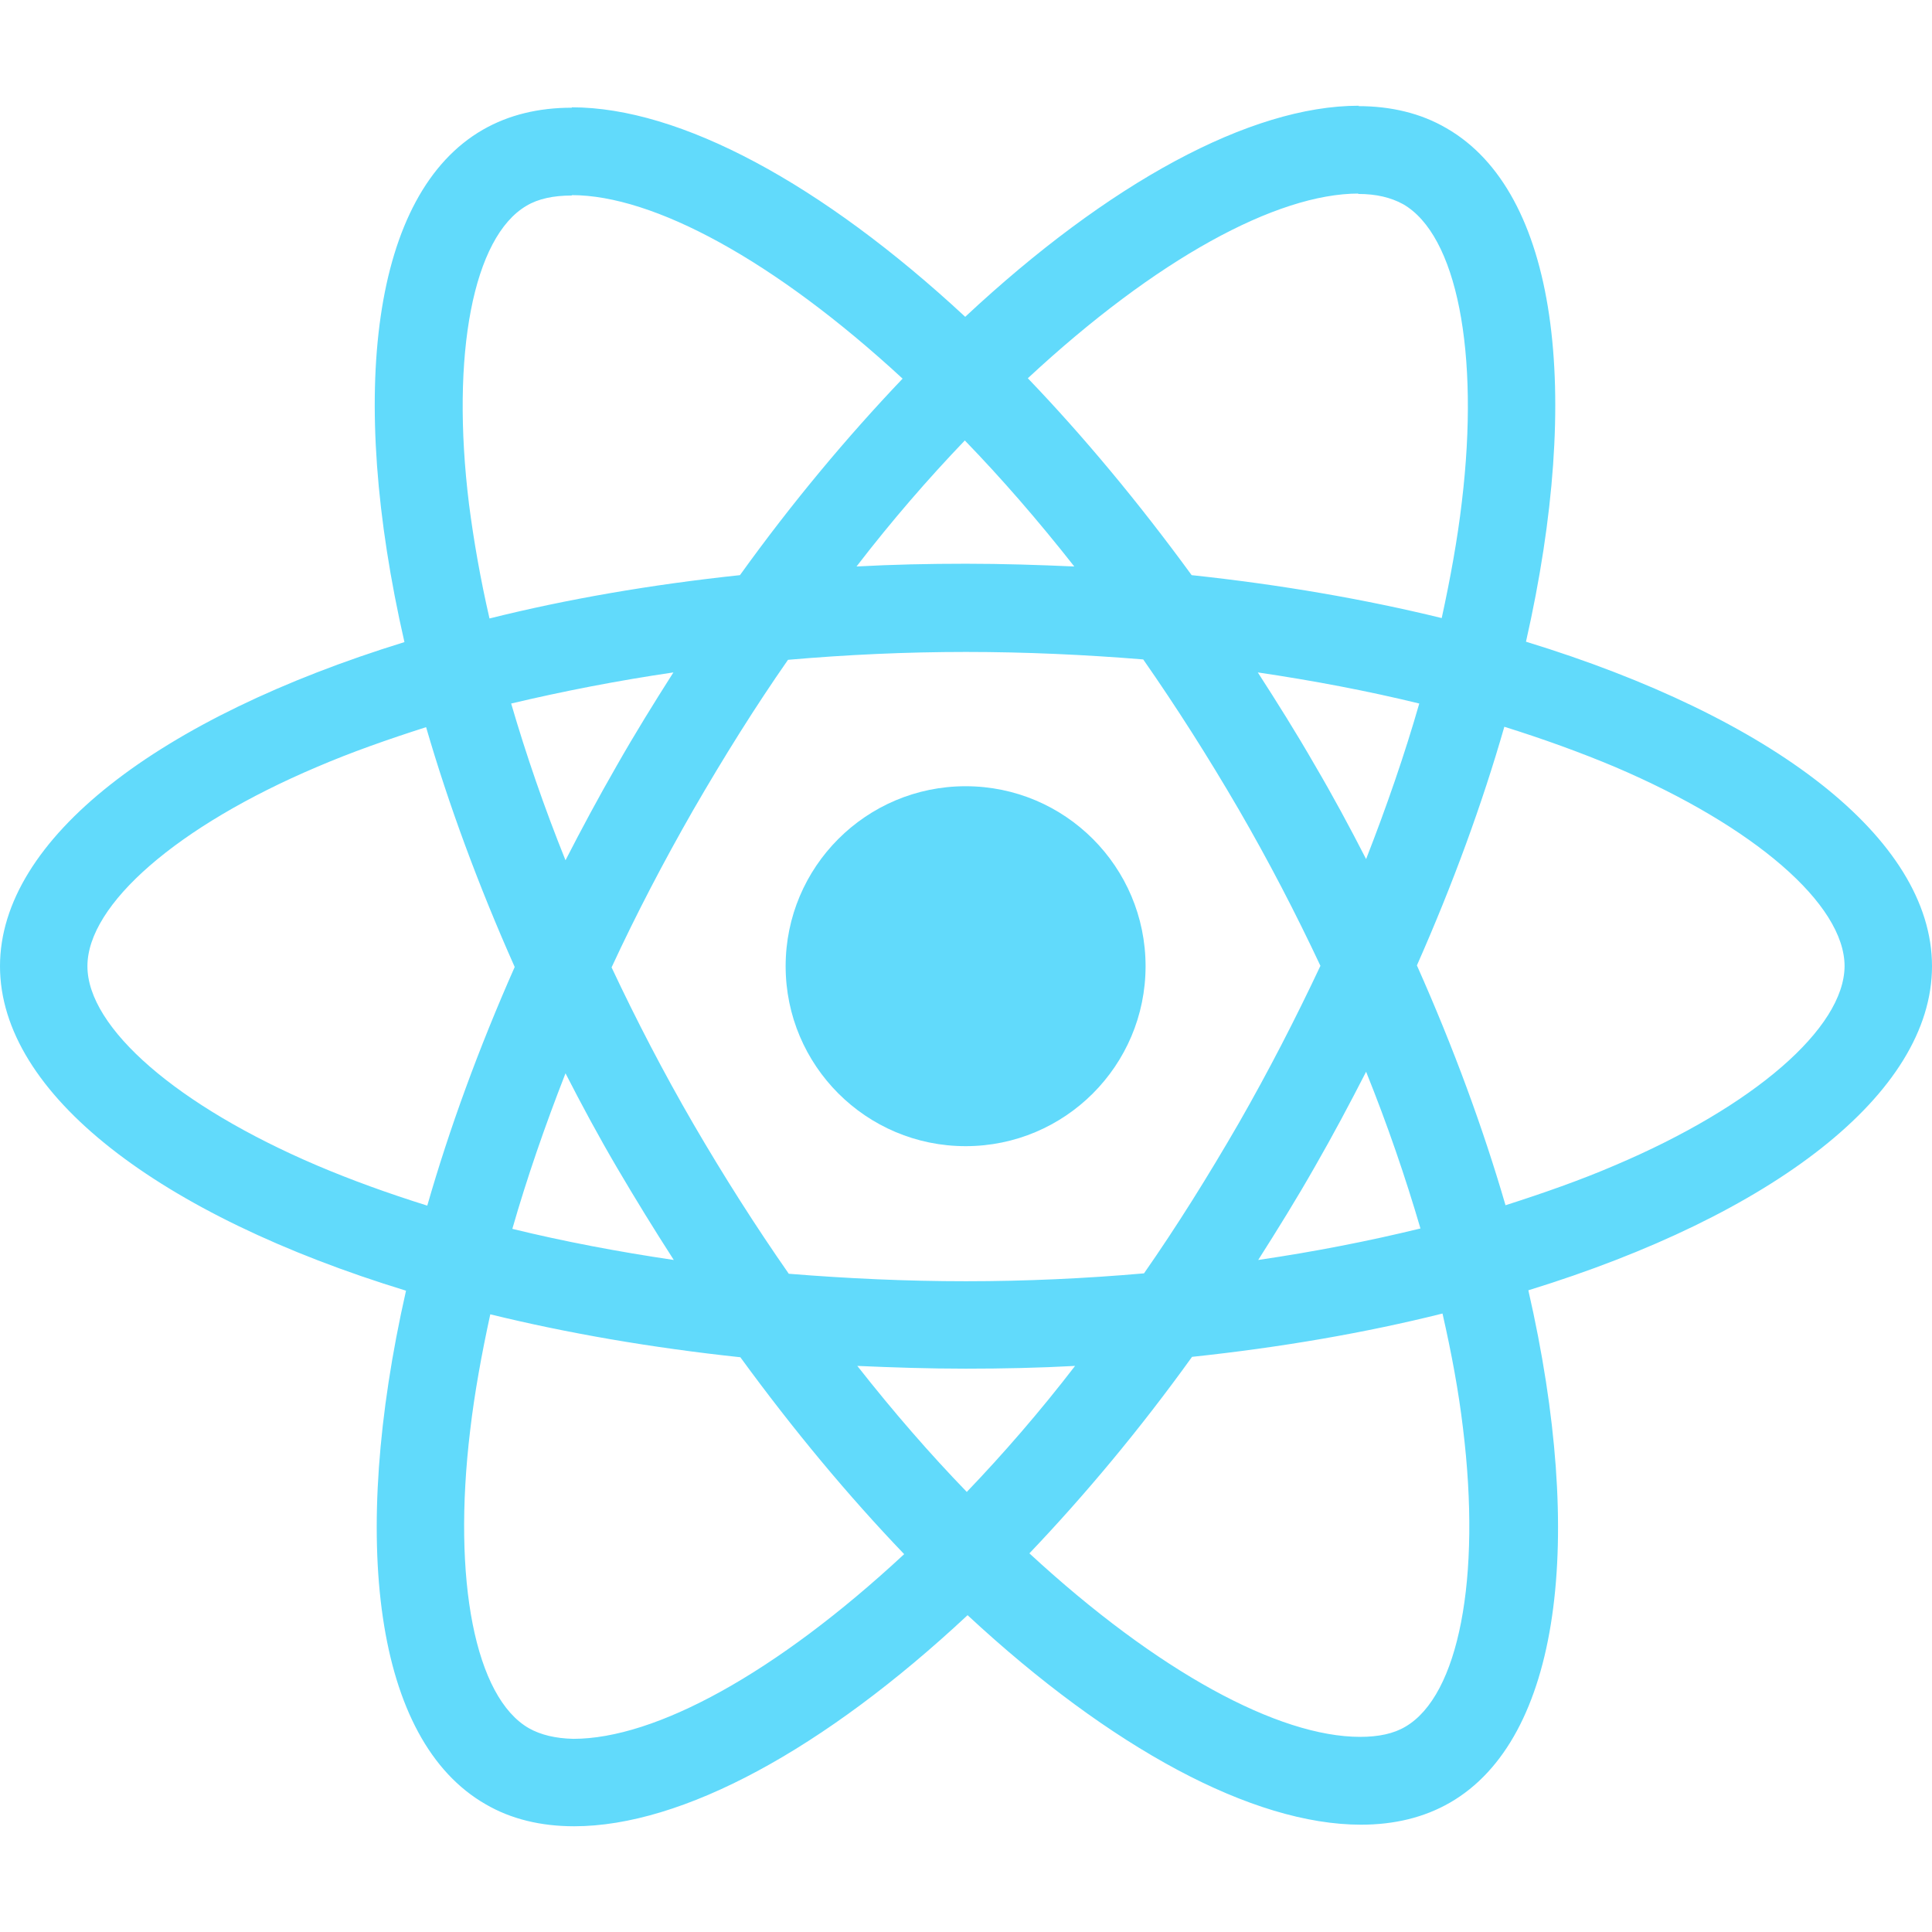
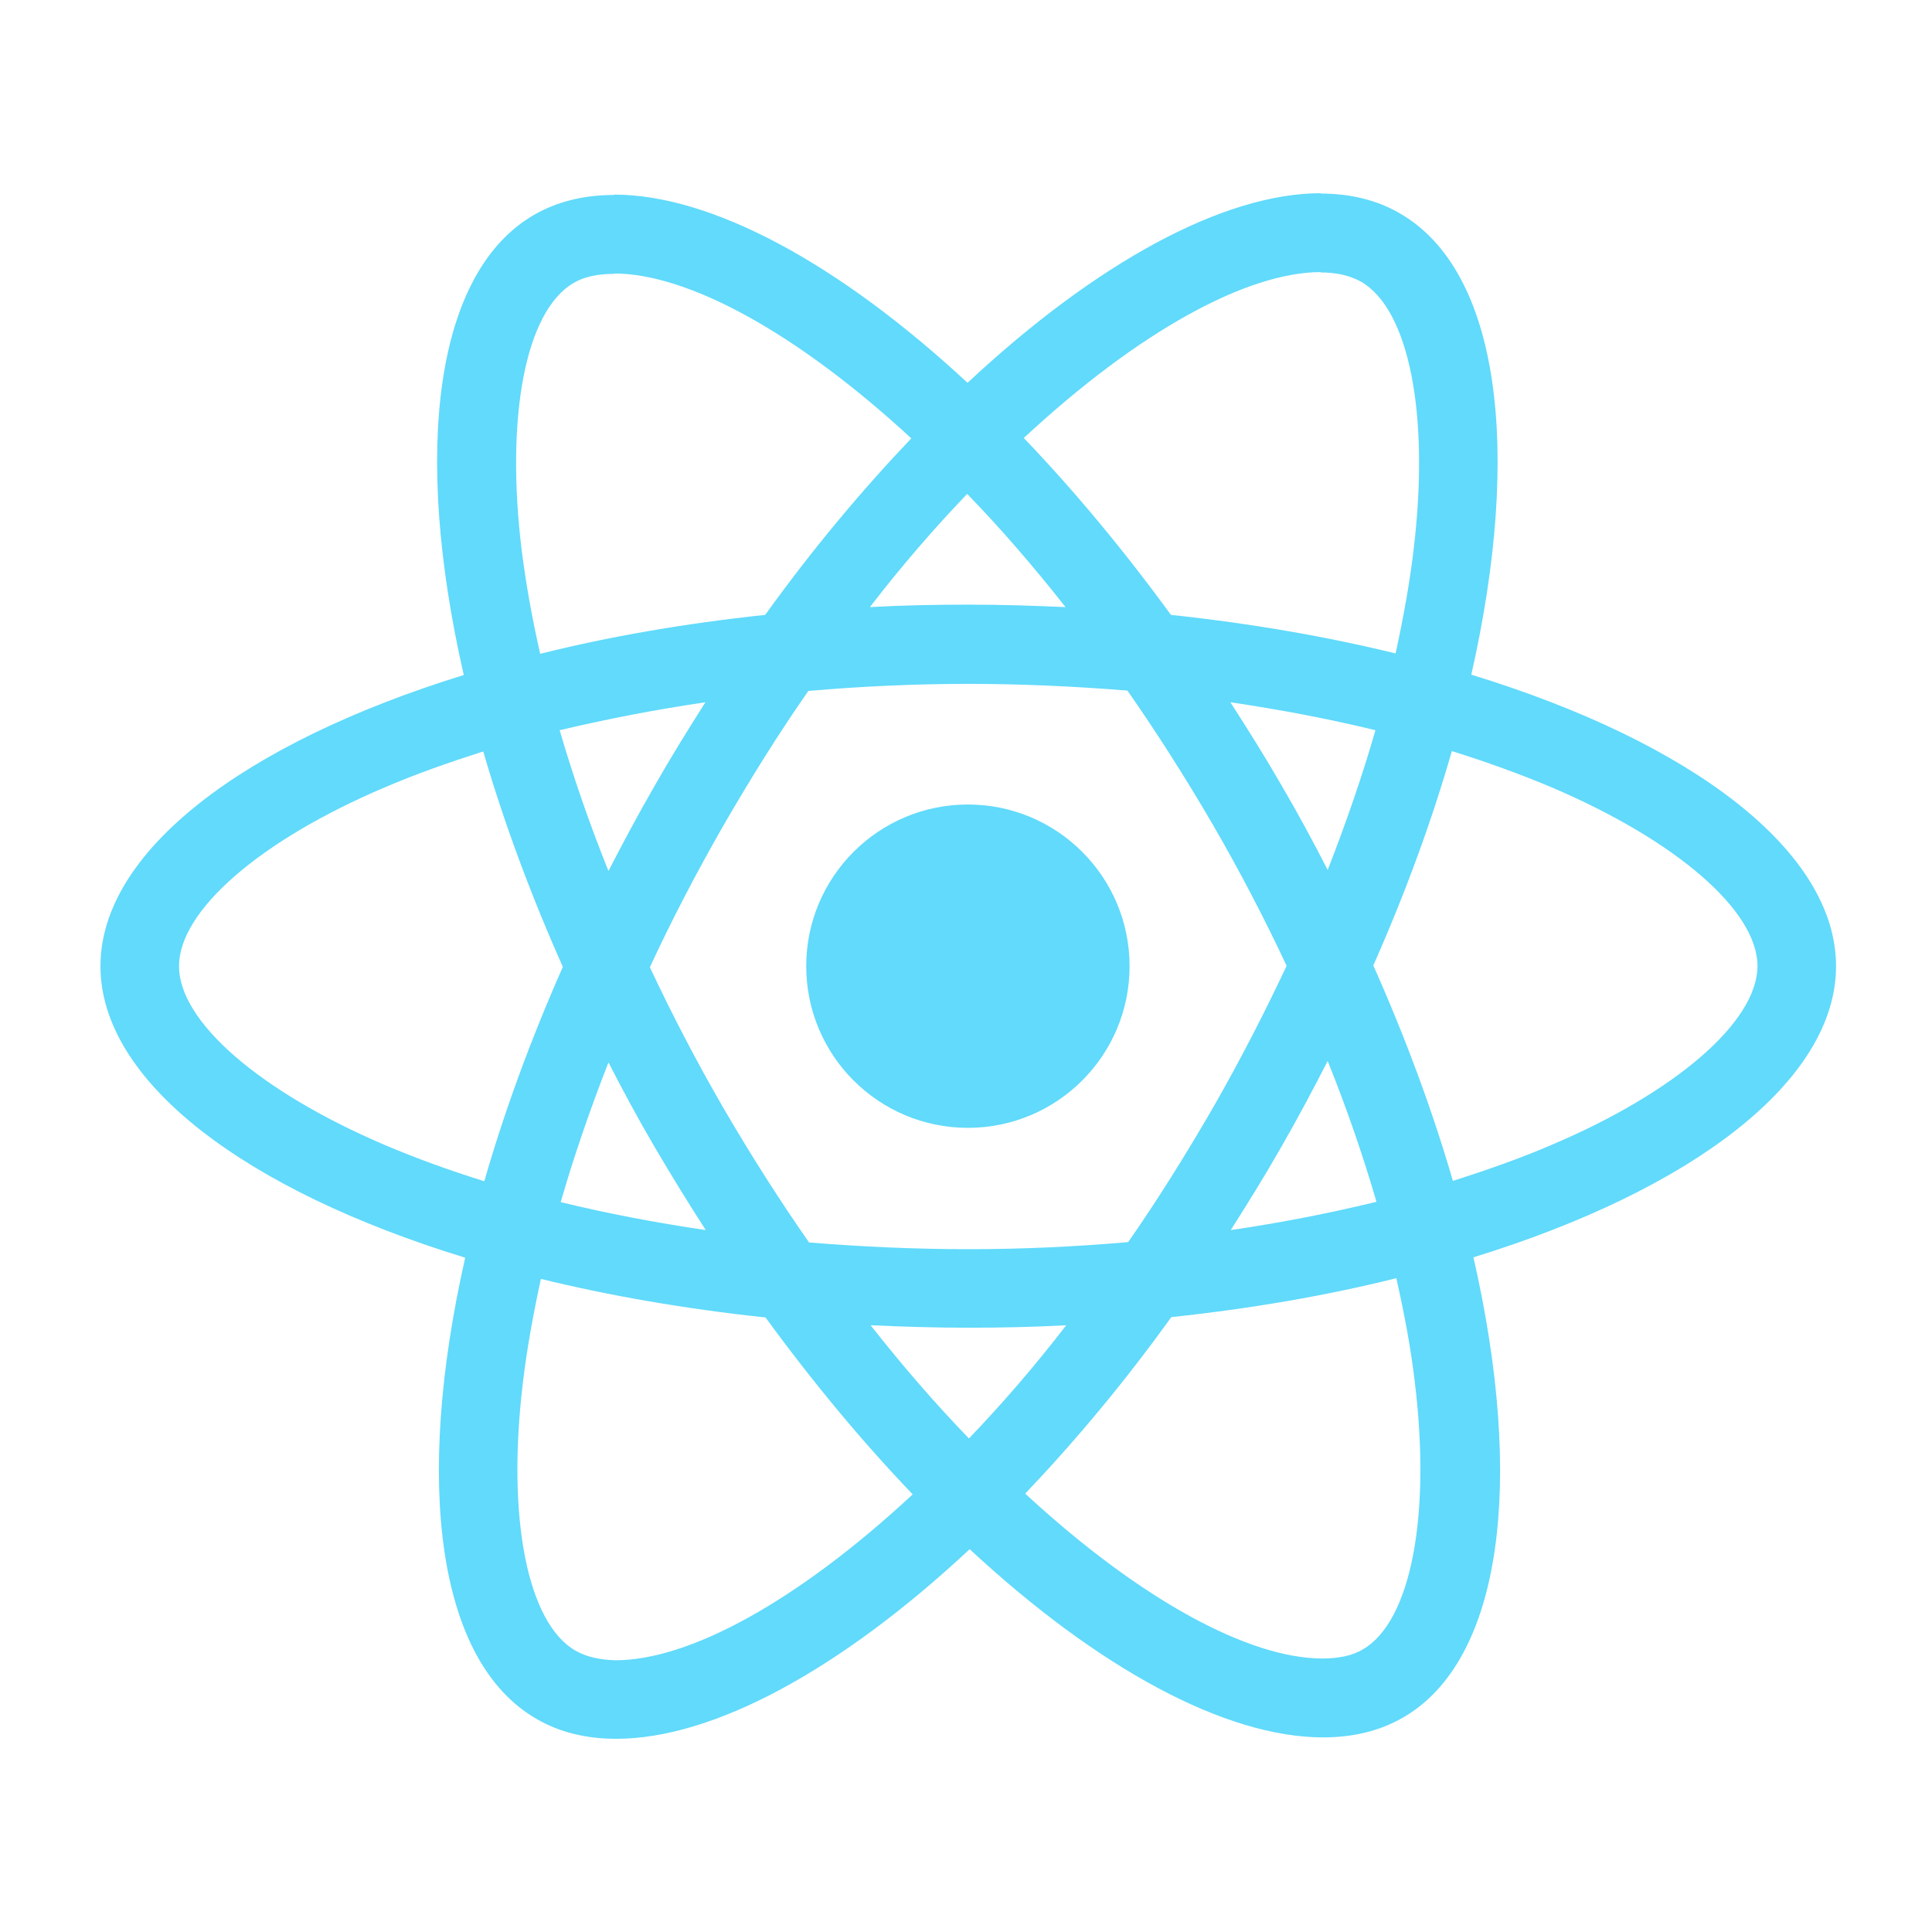
- <svg xmlns="http://www.w3.org/2000/svg" height="2500" viewBox="175.7 78 490.6 436.9" width="2500">
-   <g fill="#61dafb">
-     <path d="m666.3 296.5c0-32.5-40.7-63.3-103.1-82.4 14.4-63.6 8-114.2-20.2-130.4-6.5-3.8-14.1-5.6-22.4-5.6v22.3c4.6 0 8.3.9 11.4 2.6 13.6 7.8 19.5 37.5 14.9 75.7-1.1 9.4-2.9 19.3-5.1 29.4-19.6-4.8-41-8.5-63.5-10.9-13.5-18.5-27.5-35.3-41.6-50 32.6-30.3 63.2-46.9 84-46.9v-22.3c-27.5 0-63.5 19.6-99.9 53.6-36.4-33.8-72.4-53.2-99.9-53.2v22.3c20.7 0 51.4 16.5 84 46.6-14 14.7-28 31.4-41.3 49.9-22.6 2.4-44 6.1-63.6 11-2.3-10-4-19.7-5.2-29-4.7-38.2 1.1-67.9 14.6-75.8 3-1.8 6.9-2.6 11.5-2.6v-22.3c-8.4 0-16 1.8-22.6 5.6-28.1 16.2-34.4 66.7-19.9 130.1-62.2 19.2-102.7 49.9-102.7 82.3 0 32.5 40.7 63.3 103.1 82.4-14.4 63.6-8 114.2 20.2 130.4 6.5 3.8 14.1 5.6 22.5 5.6 27.5 0 63.5-19.6 99.9-53.6 36.4 33.8 72.4 53.2 99.9 53.2 8.4 0 16-1.8 22.6-5.6 28.1-16.2 34.4-66.7 19.9-130.1 62-19.1 102.5-49.9 102.5-82.3zm-130.2-66.7c-3.7 12.9-8.3 26.2-13.5 39.5-4.1-8-8.4-16-13.1-24-4.6-8-9.5-15.8-14.4-23.4 14.2 2.1 27.9 4.7 41 7.9zm-45.8 106.5c-7.8 13.5-15.8 26.3-24.1 38.2-14.9 1.3-30 2-45.2 2-15.1 0-30.2-.7-45-1.9-8.3-11.9-16.4-24.6-24.2-38-7.6-13.1-14.5-26.4-20.8-39.8 6.2-13.4 13.2-26.8 20.7-39.9 7.8-13.5 15.8-26.3 24.1-38.2 14.9-1.3 30-2 45.2-2 15.1 0 30.2.7 45 1.9 8.3 11.9 16.4 24.6 24.2 38 7.6 13.1 14.5 26.4 20.8 39.8-6.3 13.4-13.2 26.8-20.7 39.9zm32.3-13c5.4 13.4 10 26.8 13.8 39.8-13.1 3.2-26.9 5.9-41.2 8 4.9-7.7 9.8-15.6 14.4-23.7 4.6-8 8.9-16.1 13-24.1zm-101.4 106.7c-9.3-9.6-18.6-20.3-27.8-32 9 .4 18.2.7 27.5.7 9.4 0 18.7-.2 27.8-.7-9 11.7-18.3 22.4-27.5 32zm-74.4-58.9c-14.2-2.1-27.9-4.7-41-7.9 3.7-12.9 8.3-26.2 13.5-39.5 4.1 8 8.4 16 13.1 24s9.5 15.8 14.4 23.4zm73.9-208.1c9.3 9.6 18.6 20.3 27.8 32-9-.4-18.2-.7-27.5-.7-9.4 0-18.7.2-27.8.7 9-11.7 18.3-22.4 27.5-32zm-74 58.9c-4.9 7.7-9.8 15.6-14.4 23.7-4.6 8-8.9 16-13 24-5.4-13.4-10-26.8-13.8-39.8 13.1-3.1 26.9-5.8 41.2-7.9zm-90.5 125.2c-35.4-15.1-58.3-34.9-58.3-50.6s22.9-35.6 58.3-50.6c8.6-3.7 18-7 27.7-10.1 5.7 19.6 13.2 40 22.5 60.9-9.2 20.8-16.6 41.1-22.2 60.6-9.9-3.1-19.3-6.5-28-10.2zm53.8 142.9c-13.6-7.8-19.5-37.5-14.9-75.7 1.1-9.4 2.9-19.3 5.1-29.4 19.6 4.8 41 8.5 63.5 10.9 13.5 18.5 27.5 35.3 41.6 50-32.6 30.3-63.2 46.9-84 46.9-4.5-.1-8.3-1-11.3-2.7zm237.2-76.2c4.7 38.2-1.1 67.9-14.6 75.8-3 1.8-6.9 2.6-11.5 2.6-20.7 0-51.4-16.5-84-46.6 14-14.7 28-31.4 41.3-49.9 22.6-2.4 44-6.1 63.6-11 2.3 10.1 4.1 19.8 5.2 29.1zm38.5-66.7c-8.6 3.7-18 7-27.7 10.1-5.7-19.6-13.2-40-22.5-60.9 9.2-20.8 16.6-41.1 22.2-60.6 9.9 3.1 19.3 6.5 28.1 10.2 35.4 15.1 58.3 34.9 58.3 50.6-.1 15.7-23 35.6-58.4 50.6z" />
-     <circle cx="420.9" cy="296.5" r="45.7" />
-   </g>
+ <svg xmlns="http://www.w3.org/2000/svg" width="250" height="250" viewBox="0 0 250 250" fill="none">
+   <path d="M237.582 125.023C237.582 110.145 218.951 96.046 190.386 87.303C196.978 58.188 194.048 35.025 181.139 27.609C178.164 25.87 174.685 25.046 170.885 25.046V35.254C172.991 35.254 174.685 35.666 176.104 36.444C182.329 40.015 185.03 53.611 182.924 71.097C182.421 75.4 181.597 79.933 180.59 84.556C171.618 82.359 161.821 80.665 151.521 79.566C145.341 71.097 138.933 63.407 132.478 56.678C147.401 42.807 161.409 35.208 170.931 35.208V25C158.342 25 141.862 33.972 125.2 49.536C108.537 34.064 92.057 25.183 79.468 25.183V35.391C88.944 35.391 102.998 42.945 117.921 56.724C111.512 63.453 105.103 71.097 99.015 79.566C88.669 80.665 78.873 82.359 69.901 84.602C68.848 80.024 68.07 75.584 67.52 71.326C65.369 53.84 68.024 40.244 74.204 36.627C75.577 35.803 77.362 35.437 79.468 35.437V25.229C75.623 25.229 72.144 26.053 69.123 27.792C56.259 35.208 53.375 58.326 60.013 87.348C31.54 96.138 13 110.191 13 125.023C13 139.9 31.631 154 60.196 162.743C53.604 191.857 56.534 215.021 69.443 222.436C72.419 224.176 75.898 225 79.743 225C92.332 225 108.811 216.028 125.474 200.463C142.137 215.936 158.617 224.817 171.206 224.817C175.051 224.817 178.53 223.993 181.551 222.253C194.415 214.837 197.298 191.72 190.661 162.697C219.043 153.954 237.582 139.855 237.582 125.023ZM177.981 94.49C176.287 100.395 174.181 106.483 171.801 112.572C169.924 108.909 167.955 105.247 165.804 101.585C163.698 97.923 161.455 94.352 159.212 90.873C165.712 91.835 171.984 93.025 177.981 94.49ZM157.015 143.242C153.444 149.422 149.782 155.282 145.982 160.729C139.162 161.324 132.249 161.645 125.291 161.645C118.379 161.645 111.466 161.324 104.691 160.775C100.892 155.327 97.184 149.514 93.613 143.379C90.134 137.383 86.976 131.294 84.092 125.16C86.93 119.026 90.134 112.892 93.568 106.895C97.138 100.715 100.8 94.856 104.6 89.408C111.421 88.813 118.333 88.493 125.291 88.493C132.203 88.493 139.116 88.813 145.891 89.363C149.69 94.81 153.398 100.624 156.969 106.758C160.448 112.755 163.607 118.843 166.49 124.977C163.607 131.111 160.448 137.245 157.015 143.242ZM171.801 137.291C174.273 143.425 176.378 149.559 178.118 155.51C172.121 156.975 165.804 158.211 159.258 159.173C161.501 155.648 163.744 152.031 165.85 148.323C167.955 144.661 169.924 140.953 171.801 137.291ZM125.383 186.135C121.125 181.741 116.868 176.843 112.657 171.487C116.777 171.67 120.988 171.807 125.245 171.807C129.548 171.807 133.806 171.715 137.971 171.487C133.851 176.843 129.594 181.741 125.383 186.135ZM91.325 159.173C84.824 158.211 78.553 157.021 72.556 155.556C74.25 149.651 76.355 143.563 78.736 137.474C80.613 141.136 82.581 144.799 84.733 148.461C86.884 152.123 89.082 155.694 91.325 159.173ZM125.154 63.91C129.411 68.305 133.668 73.203 137.88 78.559C133.76 78.376 129.548 78.239 125.291 78.239C120.988 78.239 116.731 78.33 112.565 78.559C116.685 73.203 120.942 68.305 125.154 63.91ZM91.279 90.873C89.036 94.398 86.793 98.014 84.687 101.722C82.581 105.385 80.613 109.047 78.736 112.709C76.264 106.575 74.158 100.441 72.419 94.49C78.415 93.07 84.733 91.835 91.279 90.873ZM49.85 148.186C33.645 141.274 23.163 132.21 23.163 125.023C23.163 117.836 33.645 108.726 49.85 101.86C53.787 100.166 58.09 98.655 62.531 97.236C65.14 106.209 68.573 115.547 72.831 125.114C68.619 134.636 65.232 143.929 62.668 152.855C58.136 151.436 53.833 149.88 49.85 148.186ZM74.479 213.602C68.253 210.031 65.552 196.435 67.658 178.948C68.161 174.645 68.985 170.113 69.992 165.49C78.965 167.687 88.761 169.381 99.061 170.48C105.241 178.948 111.65 186.639 118.104 193.368C103.181 207.238 89.173 214.837 79.651 214.837C77.591 214.792 75.852 214.38 74.479 213.602ZM183.062 178.719C185.213 196.206 182.558 209.802 176.378 213.418C175.005 214.242 173.22 214.609 171.114 214.609C161.638 214.609 147.585 207.055 132.661 193.276C139.07 186.547 145.479 178.902 151.567 170.434C161.913 169.335 171.709 167.641 180.681 165.398C181.734 170.022 182.558 174.462 183.062 178.719ZM200.686 148.186C196.749 149.88 192.446 151.39 188.006 152.81C185.396 143.837 181.963 134.499 177.706 124.931C181.917 115.41 185.305 106.117 187.868 97.19C192.4 98.609 196.703 100.166 200.732 101.86C216.937 108.772 227.42 117.836 227.42 125.023C227.374 132.21 216.891 141.32 200.686 148.186Z" fill="#61DAFB" />
+   <path d="M125.245 145.943C136.799 145.943 146.166 136.577 146.166 125.023C146.166 113.469 136.799 104.103 125.245 104.103C113.692 104.103 104.325 113.469 104.325 125.023C104.325 136.577 113.692 145.943 125.245 145.943Z" fill="#61DAFB" />
</svg>
